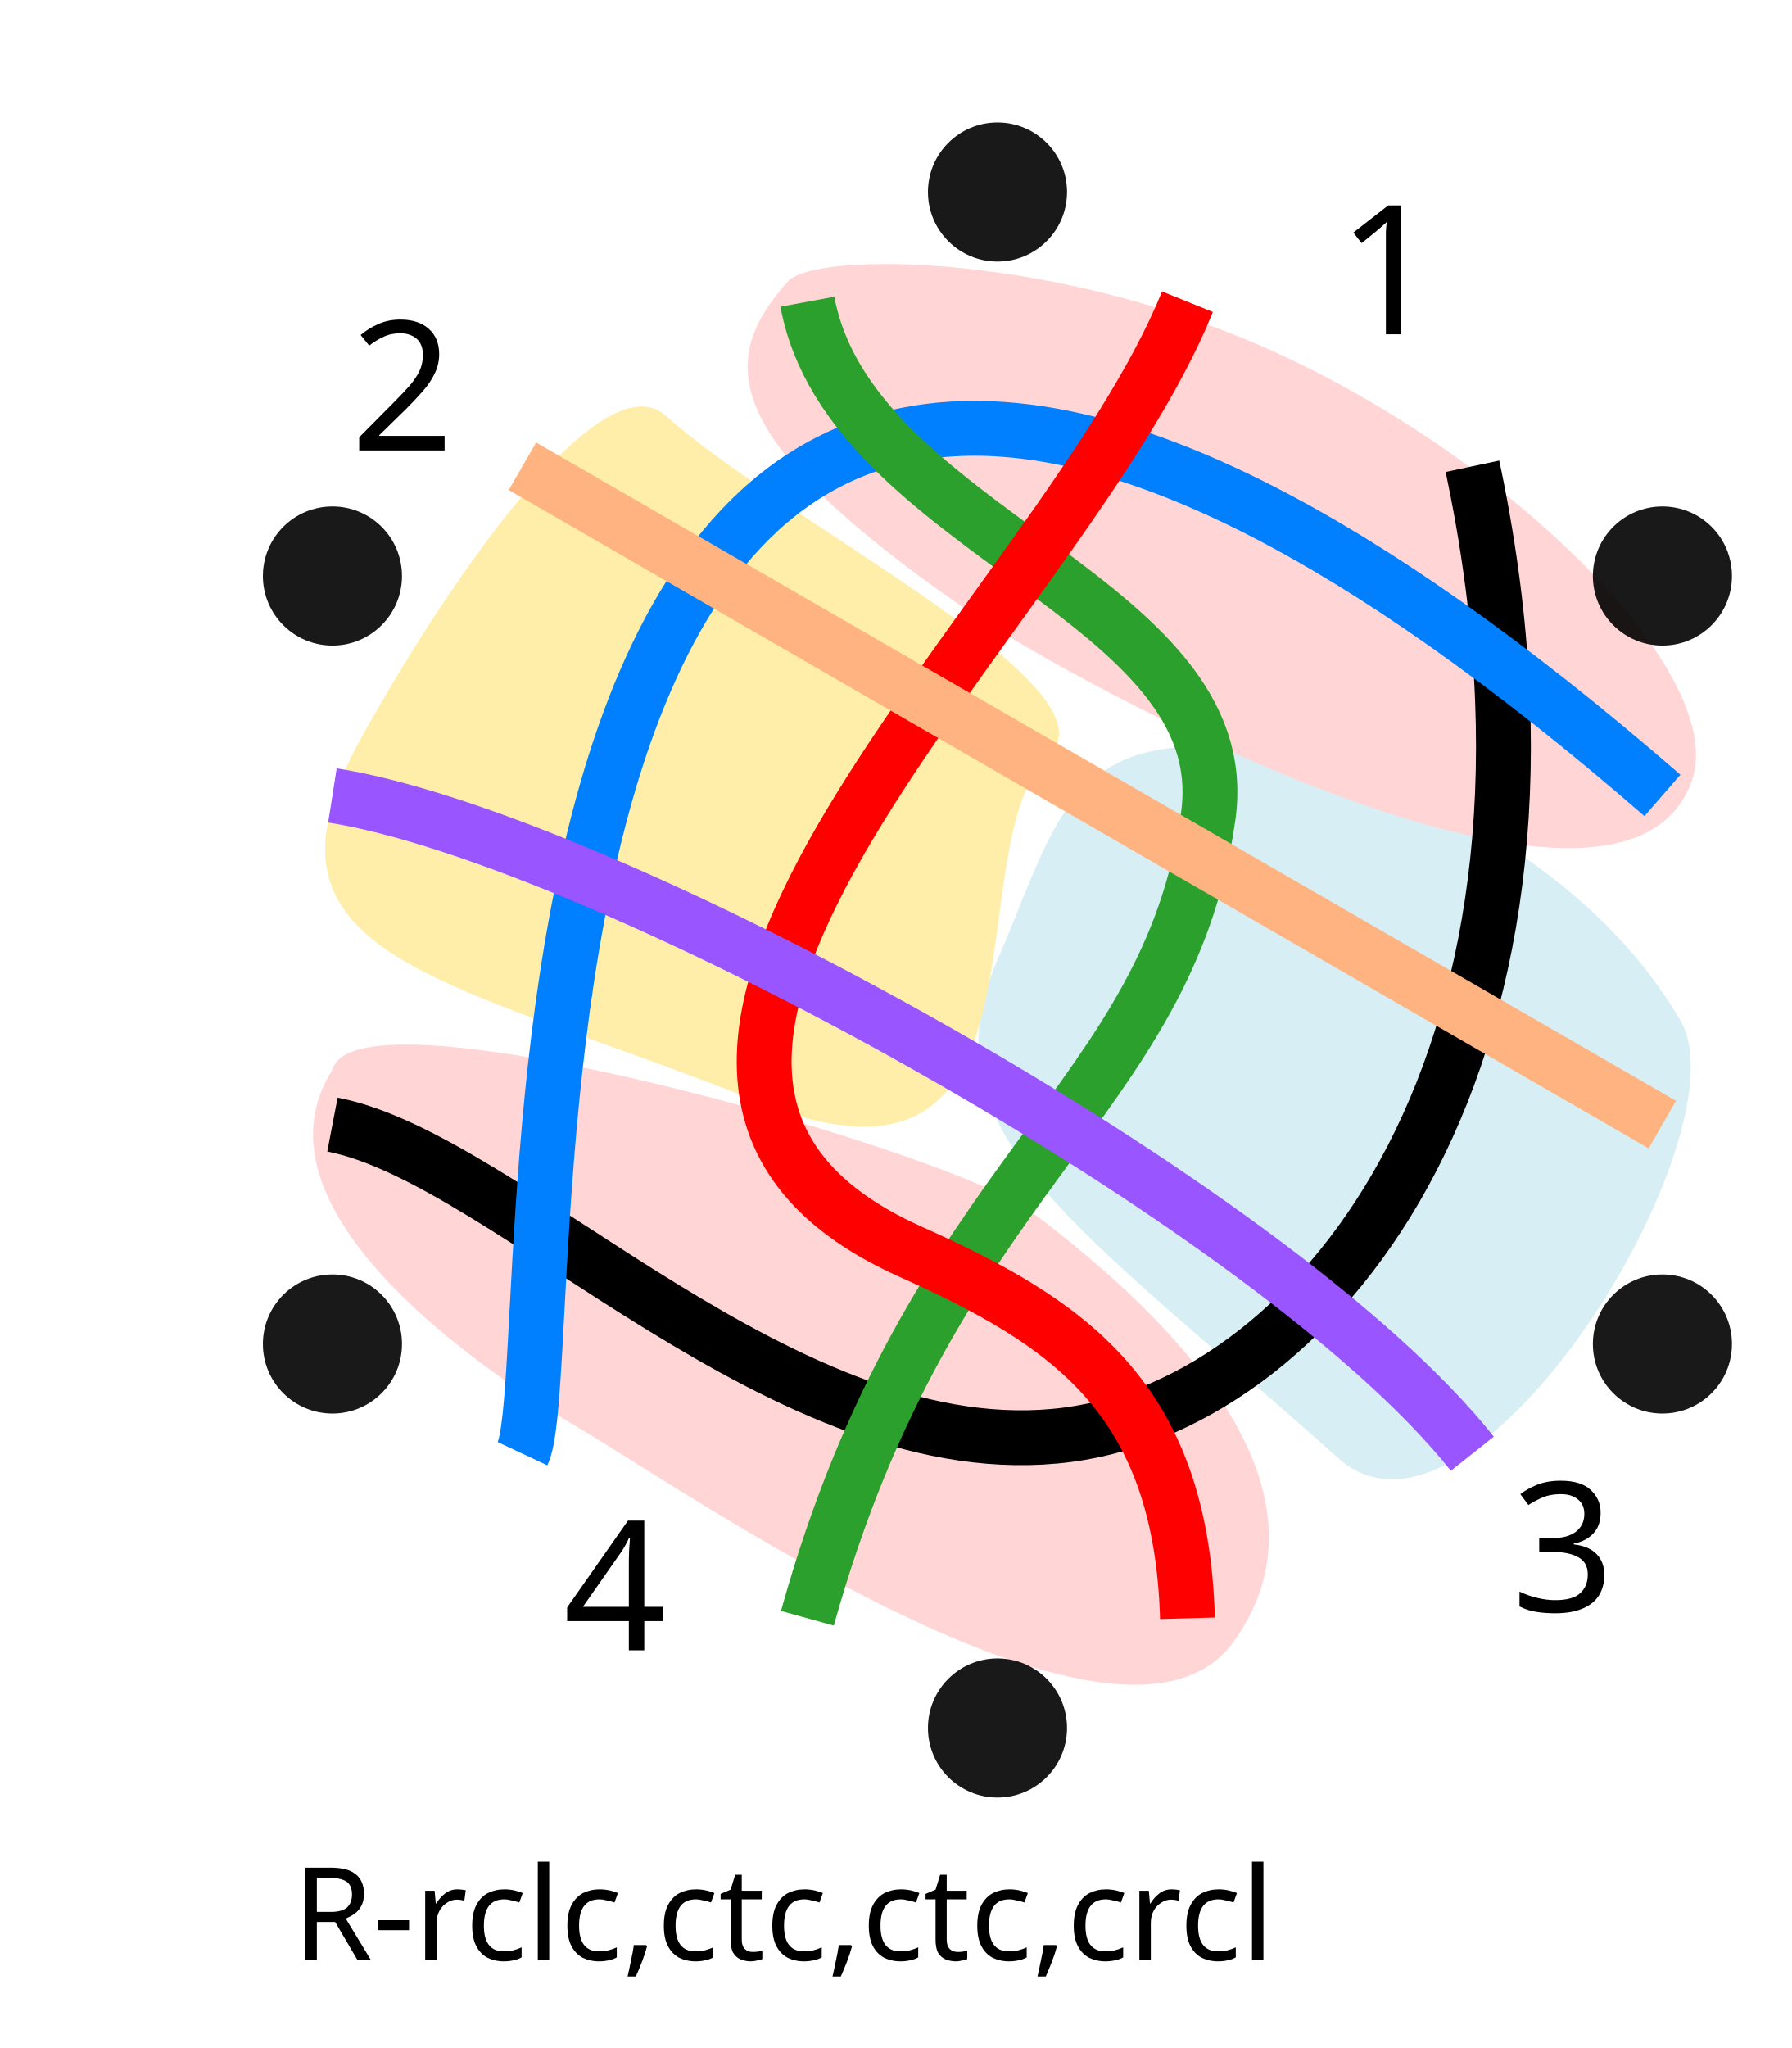
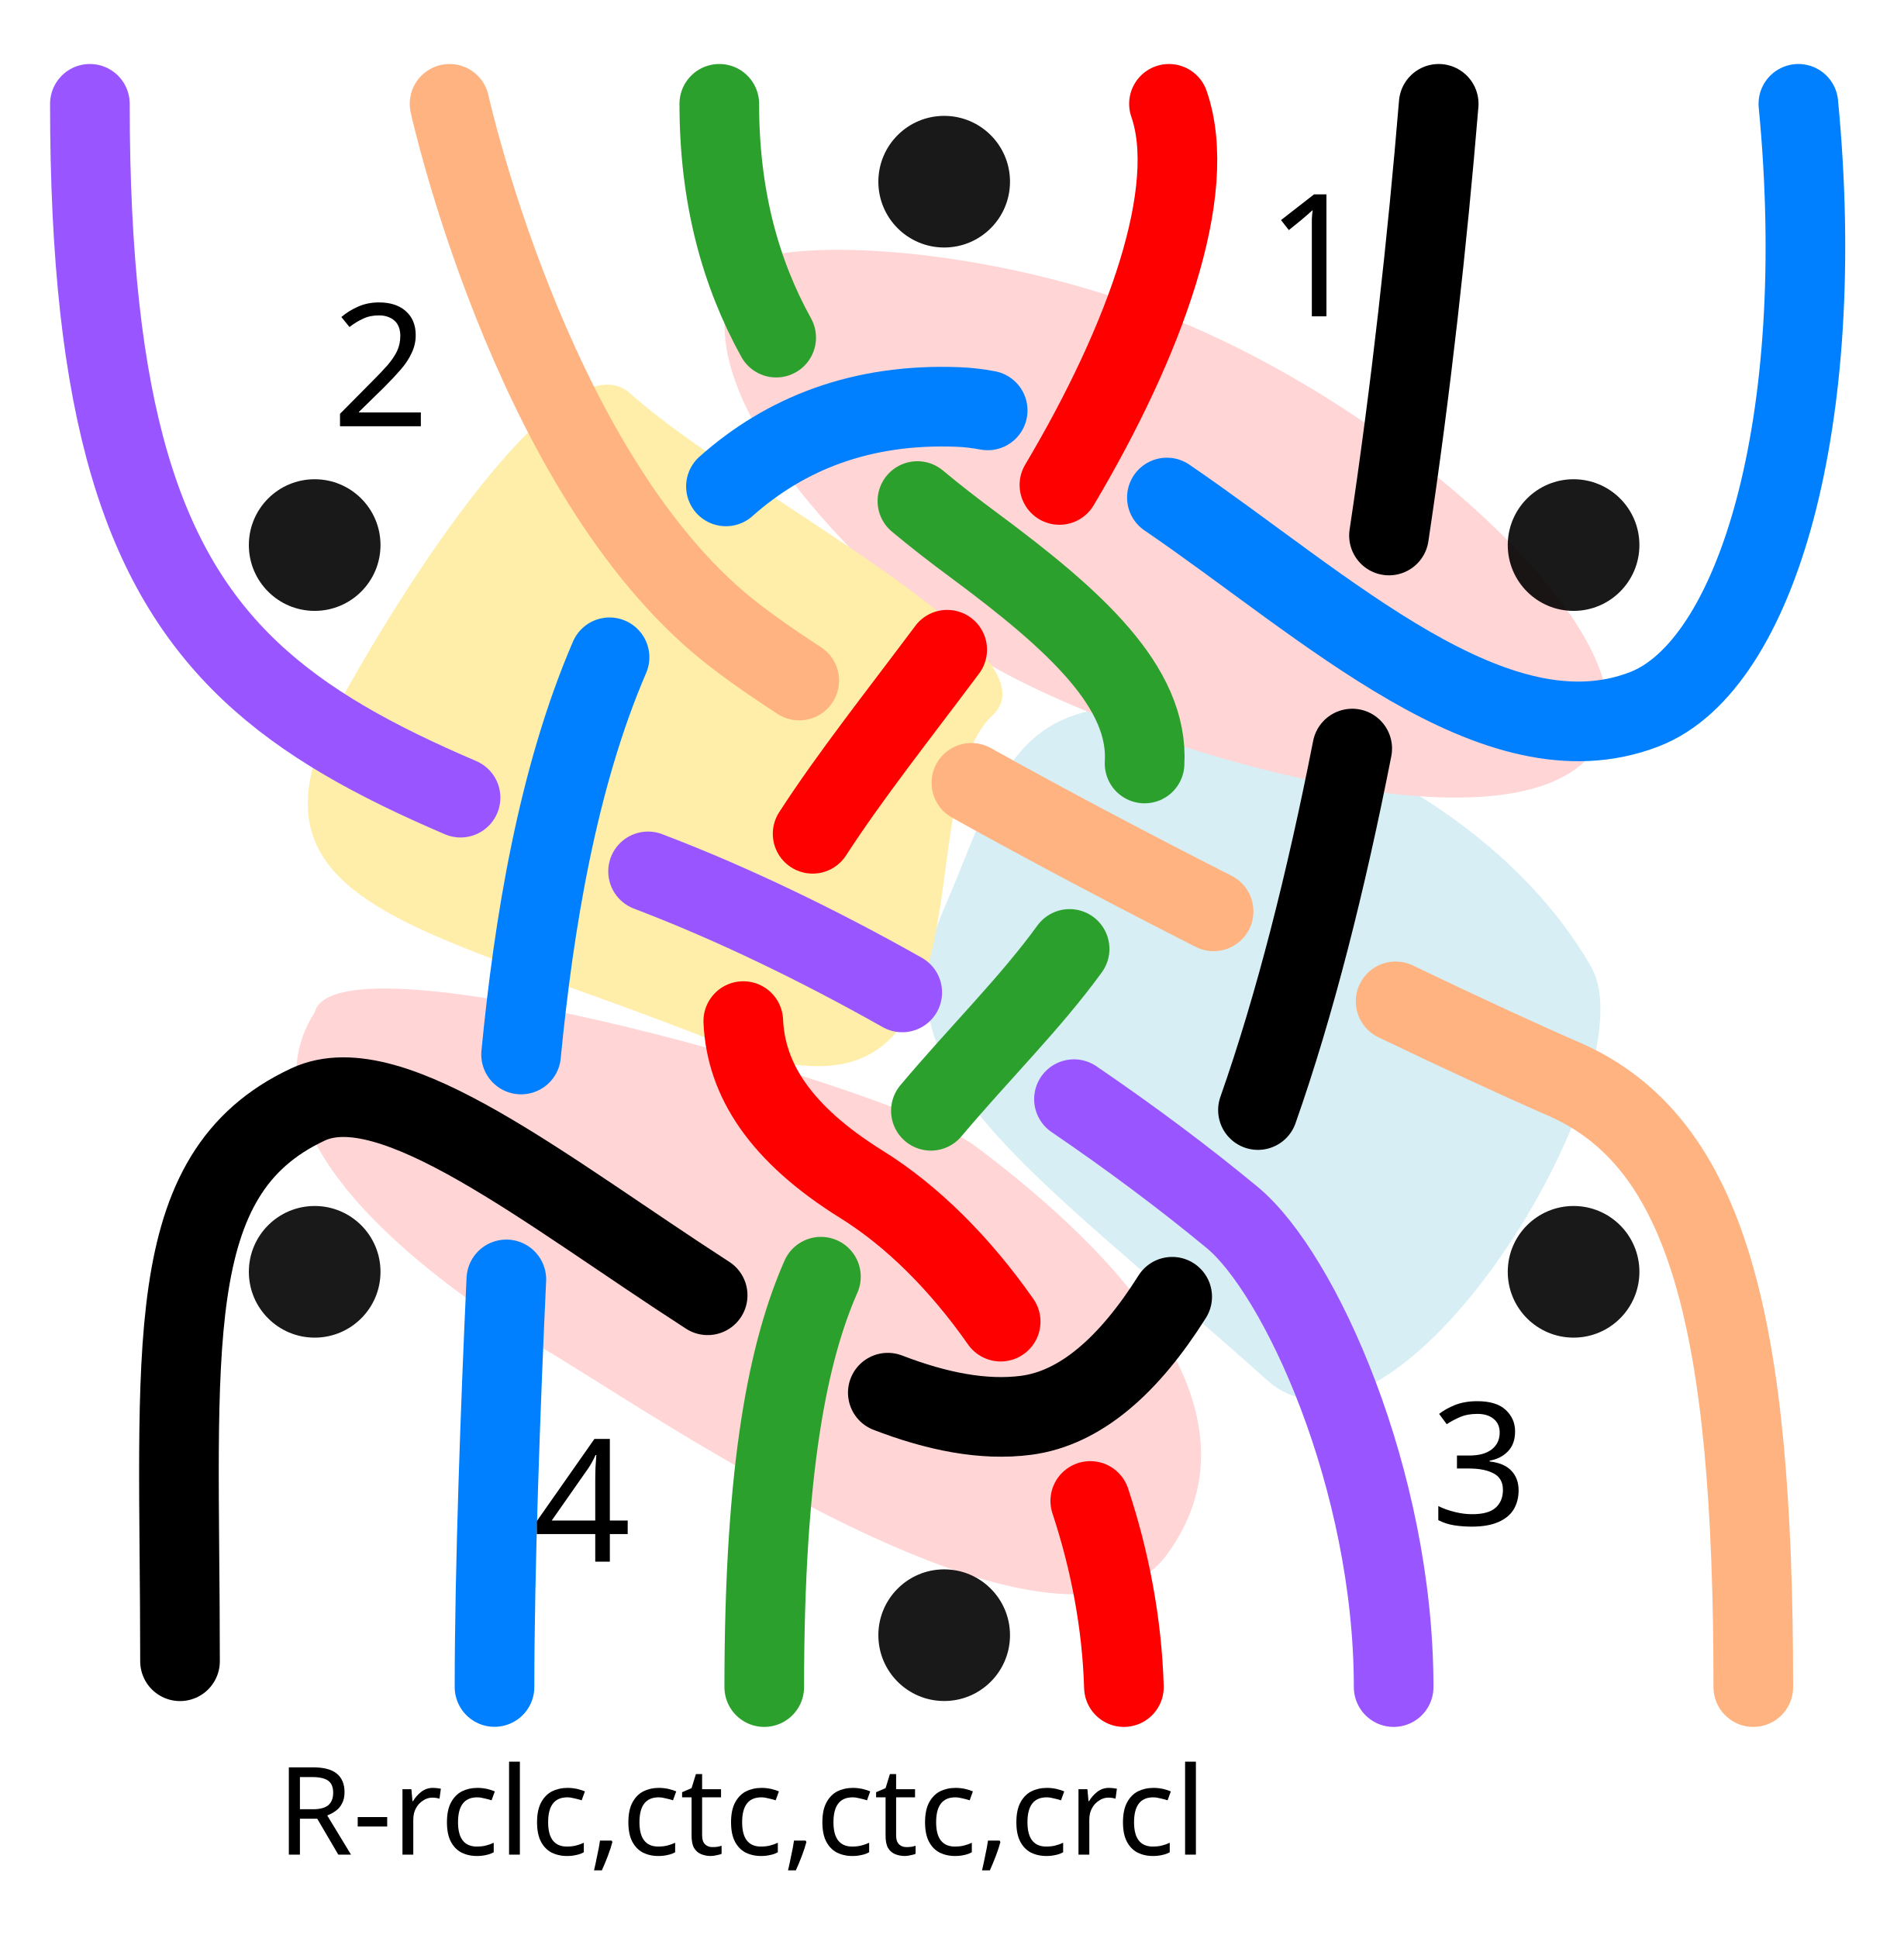
- <svg xmlns="http://www.w3.org/2000/svg" width="49mm" height="56mm" viewBox="0 0 98 112" version="1.1" id="svg5" xml:space="preserve">
+ <svg xmlns="http://www.w3.org/2000/svg" width="55mm" height="56mm" viewBox="0 0 110 112" version="1.1" id="svg5" xml:space="preserve">
  <defs id="defs2" />
  <g id="layer1">
    <g id="g30441" transform="matrix(2,0,0,2,-42.43524,-59.5)">
      <path style="fill:#d7eef4;stroke:none;stroke-width:0.397px;stroke-linecap:butt;stroke-linejoin:miter;stroke-opacity:1" d="m 48.497,56 c -2.065,4.768 2.238,7.277 9.321,13.621 3.742,3.352 11.154,-8.852 9.37,-11.943 C 64.243,52.578 57.361,49.812 53.356,50.191 50.295,50.481 49.864,52.844 48.497,56 Z" id="path21004" />
      <path style="fill:#ffd5d5;fill-opacity:1;stroke:none;stroke-width:0.397px;stroke-linecap:butt;stroke-linejoin:miter;stroke-opacity:1" d="m 30.311,59 c -2.376,3.726 3.828,8.045 6.487,9.647 2.783,1.586 15.059,10.279 18.156,5.997 C 58.178,70.186 52.57,65.244 49.392,62.863 47.222,61.237 30.94,56.573 30.311,59 Z" id="path21006" />
-       <path style="fill:#ffd5d5;stroke:none;stroke-width:0.397px;stroke-linecap:butt;stroke-linejoin:miter;stroke-opacity:1" d="m 42.759,37.453 c -1.823,2.057 -2.056,4.166 4.821,8.92 3.203,2.215 17.977,10.085 19.904,4.744 C 68.515,48.258 62.685,42.407 56.168,39.414 50.171,36.659 43.517,36.598 42.759,37.453 Z" id="path21010" />
+       <path style="fill:#ffd5d5;stroke:none;stroke-width:0.397px;stroke-linecap:butt;stroke-linejoin:miter;stroke-opacity:1" d="m 42.759,37.453 c -1.823,2.057 0.542,6.547 6.154,10.91 3.075,2.39 16.471,6.887 18.57,2.753 C 68.859,48.406 62.685,42.407 56.168,39.414 50.171,36.659 43.517,36.598 42.759,37.453 Z" id="path21010" />
      <path style="fill:#ffeeaa;stroke:none;stroke-width:0.397px;stroke-linecap:butt;stroke-linejoin:miter;stroke-opacity:1" d="m 49.904,50.412 c 1.987,-1.863 -7.202,-6.355 -10.48,-9.296 -1.65,-1.481 -5.571,3.866 -8.304,8.77 -3.407,6.114 2.209,6.54 10.907,10.017 8.357,3.34 5.264,-7.041 7.877,-9.491 z" id="path21012" />
      <g id="g21038" transform="matrix(3,0,0,3,-588.0621,-731.5)">
-         <path style="fill:none;stroke:#000000;stroke-width:0.5;stroke-dasharray:none" id="path21014" d="m 216.517,258 c 1.136,5.341 -1.367,8.521 -3.687,8.827 -2.562,0.337 -5.098,-2.518 -6.706,-2.827" />
-         <path style="fill:none;stroke:#0080ff;stroke-width:0.5;stroke-dasharray:none" id="path21016" d="m 218.249,261 c -11.318,-9.832 -9.941,5.04 -10.392,6" />
-         <path style="fill:none;stroke:#2ca02c;stroke-width:0.5;stroke-dasharray:none;stroke-opacity:1" id="path21018" d="m 210.454,256.5 c 0.39,2.1 3.936,2.702 3.654,4.69 -0.371,2.62 -2.526,3.259 -3.654,7.31" />
-         <path style="fill:none;stroke:#ff0000;stroke-width:0.5;stroke-dasharray:none" id="path21020" d="m 213.919,256.5 c -1.152,2.855 -6.233,6.994 -2.527,8.658 1.422,0.638 2.469,1.314 2.527,3.342" />
-         <path style="fill:none;stroke:#9955ff;stroke-width:0.5;stroke-dasharray:none;stroke-opacity:1" id="path21022" d="m 206.124,261 c 2.454,0.385 8.596,3.736 10.392,6" />
-         <path style="fill:none;stroke:#ffb380;stroke-width:0.5;stroke-dasharray:none" id="path21024" d="m 207.856,258 10.392,6" />
+         <g id="g4150" style="stroke-width:0.767;stroke-miterlimit:4;stroke-dasharray:none">
+           <path style="fill:none;stroke:#000000;stroke-width:0.767;stroke-linecap:round;stroke-miterlimit:4;stroke-dasharray:none" id="path21014" d="m 216.95,254.75 c -0.109,1.316 -0.267,2.748 -0.479,4.158 m -0.354,2.052 c -0.251,1.276 -0.553,2.474 -0.908,3.482 m -0.826,1.798 c -0.415,0.659 -0.882,1.073 -1.406,1.142 -0.412,0.054 -0.863,-0.037 -1.333,-0.218 m -1.735,-0.938 c -1.546,-0.998 -3.043,-2.215 -3.849,-1.838 -1.44,0.672 -1.233,2.363 -1.233,5.363" />
+           <path style="fill:none;stroke:#0080ff;stroke-width:0.767;stroke-linecap:round;stroke-miterlimit:4;stroke-dasharray:none" id="path21016" d="m 220.414,254.75 c 0.295,3.064 -0.403,5.413 -1.482,5.831 -1.437,0.557 -3.064,-0.991 -4.6,-2.039 m -1.726,-0.839 c -0.095,-0.018 -0.189,-0.029 -0.283,-0.033 -0.939,-0.037 -1.669,0.259 -2.238,0.765 m -1.121,1.646 c -0.502,1.165 -0.731,2.578 -0.852,3.826 m -0.142,2.166 c -0.055,1.172 -0.114,2.809 -0.114,3.926" />
+           <path style="fill:none;stroke:#2ca02c;stroke-width:0.767;stroke-linecap:round;stroke-miterlimit:4;stroke-dasharray:none;stroke-opacity:1" id="path21018" d="m 210.021,254.75 c 0,0.908 0.209,1.639 0.548,2.252 m 1.36,1.574 c 0.176,0.147 0.357,0.287 0.541,0.423 0.976,0.723 1.691,1.37 1.647,2.105 m -0.722,1.786 c -0.381,0.525 -0.862,0.996 -1.336,1.559 m -1.059,1.598 c -0.312,0.712 -0.546,1.821 -0.546,3.953" />
+           <path style="fill:none;stroke:#ff0000;stroke-width:0.767;stroke-linecap:round;stroke-miterlimit:4;stroke-dasharray:none" id="path21020" d="m 214.352,254.75 c 0.29,0.836 -0.225,2.274 -1.055,3.671 m -1.081,1.587 c -0.467,0.625 -0.935,1.215 -1.296,1.773 m -0.668,1.804 c 0.025,0.561 0.352,1.083 1.139,1.573 0.486,0.302 0.947,0.761 1.34,1.322 m 0.863,1.727 c 0.19,0.574 0.306,1.182 0.324,1.793" />
+           <path style="fill:none;stroke:#9955ff;stroke-width:0.767;stroke-linecap:round;stroke-miterlimit:4;stroke-dasharray:none;stroke-opacity:1" id="path21022" d="m 203.959,254.75 c 0,2.965 0.504,4.477 1.542,5.461 0.533,0.505 1.208,0.871 2.028,1.222 m 1.806,0.71 c 0.008,0.003 0.015,0.006 0.023,0.009 0.798,0.305 1.624,0.705 2.425,1.157 m 1.654,1.028 c 0.549,0.374 1.064,0.759 1.523,1.139 0.651,0.537 1.556,2.524 1.556,4.524" />
+           <path style="fill:none;stroke:#ffb380;stroke-width:0.767;stroke-linecap:round;stroke-miterlimit:4;stroke-dasharray:none" id="path21024" d="m 207.423,254.75 c 0,0 0.759,3.439 2.598,5 0.188,0.16 0.452,0.348 0.77,0.555 m 1.658,0.985 c 0.733,0.409 1.541,0.835 2.333,1.238 m 1.753,0.867 c 0.629,0.302 1.19,0.561 1.619,0.748 1.393,0.607 1.826,2.357 1.826,5.857" />
+         </g>
        <circle style="opacity:0.9;fill:#000000;stroke:none;stroke-width:0.5;stroke-linecap:round;stroke-dasharray:none;stroke-opacity:1" id="circle21026" cx="212.187" cy="255.5" r="0.634" />
        <circle style="opacity:0.9;fill:#000000;stroke:none;stroke-width:0.5;stroke-linecap:round;stroke-dasharray:none;stroke-opacity:1" id="circle21028" cx="206.124" cy="259" r="0.634" />
        <circle style="opacity:0.9;fill:#000000;stroke:none;stroke-width:0.5;stroke-linecap:round;stroke-dasharray:none;stroke-opacity:1" id="circle21030" cx="206.124" cy="266" r="0.634" />
        <circle style="opacity:0.9;fill:#000000;stroke:none;stroke-width:0.5;stroke-linecap:round;stroke-dasharray:none;stroke-opacity:1" id="circle21032" cx="212.187" cy="269.5" r="0.634" />
        <circle style="opacity:0.9;fill:#000000;stroke:none;stroke-width:0.5;stroke-linecap:round;stroke-dasharray:none;stroke-opacity:1" id="circle21034" cx="218.249" cy="266" r="0.634" />
        <circle style="opacity:0.9;fill:#000000;stroke:none;stroke-width:0.5;stroke-linecap:round;stroke-dasharray:none;stroke-opacity:1" id="circle21036" cx="218.249" cy="259" r="0.634" />
      </g>
    </g>
    <g id="563412" transform="matrix(4,0,0,4,-818.4353,-1011.5)">
      <g id="g5850" />
    </g>
    <text xml:space="preserve" style="font-size:7.056px;line-height:1.25;font-family:sans-serif;letter-spacing:0px;word-spacing:0px;stroke-width:0.529" x="16.004" y="107.183" id="text21042">
      <tspan style="font-size:7.056px;stroke-width:0.529" x="16.004" y="107.183" id="tspan665">R-rclc,ctc,ctc,crcl</tspan>
    </text>
    <text xml:space="preserve" style="font-size:9.878px;line-height:1.25;font-family:sans-serif;letter-spacing:0px;word-spacing:0px;stroke-width:0.529" x="73.154" y="18.283" id="text846">
      <tspan style="font-size:9.878px;stroke-width:0.529" x="73.154" y="18.283" id="tspan844">1</tspan>
    </text>
    <text xml:space="preserve" style="font-size:9.878px;line-height:1.25;font-family:sans-serif;letter-spacing:0px;word-spacing:0px;stroke-width:0.529" x="19.179" y="24.633" id="text2374">
      <tspan style="font-size:9.878px;stroke-width:0.529" x="19.179" y="24.633" id="tspan2372">2</tspan>
    </text>
    <text xml:space="preserve" style="font-size:9.878px;line-height:1.25;font-family:sans-serif;letter-spacing:0px;word-spacing:0px;stroke-width:0.529" x="30.82" y="90.25" id="text2640">
      <tspan style="font-size:9.878px;stroke-width:0.529" x="30.82" y="90.25" id="tspan2638">4</tspan>
    </text>
    <text xml:space="preserve" style="font-size:9.878px;line-height:1.25;font-family:sans-serif;letter-spacing:0px;word-spacing:0px;stroke-width:0.529" x="82.678" y="88.133" id="text2644">
      <tspan style="font-size:9.878px;stroke-width:0.529" x="82.678" y="88.133" id="tspan2642">3</tspan>
    </text>
    <g id="g5920" transform="matrix(4,0,0,4,-712.602,-1011.5)">
      <g id="g5918" />
    </g>
  </g>
</svg>
